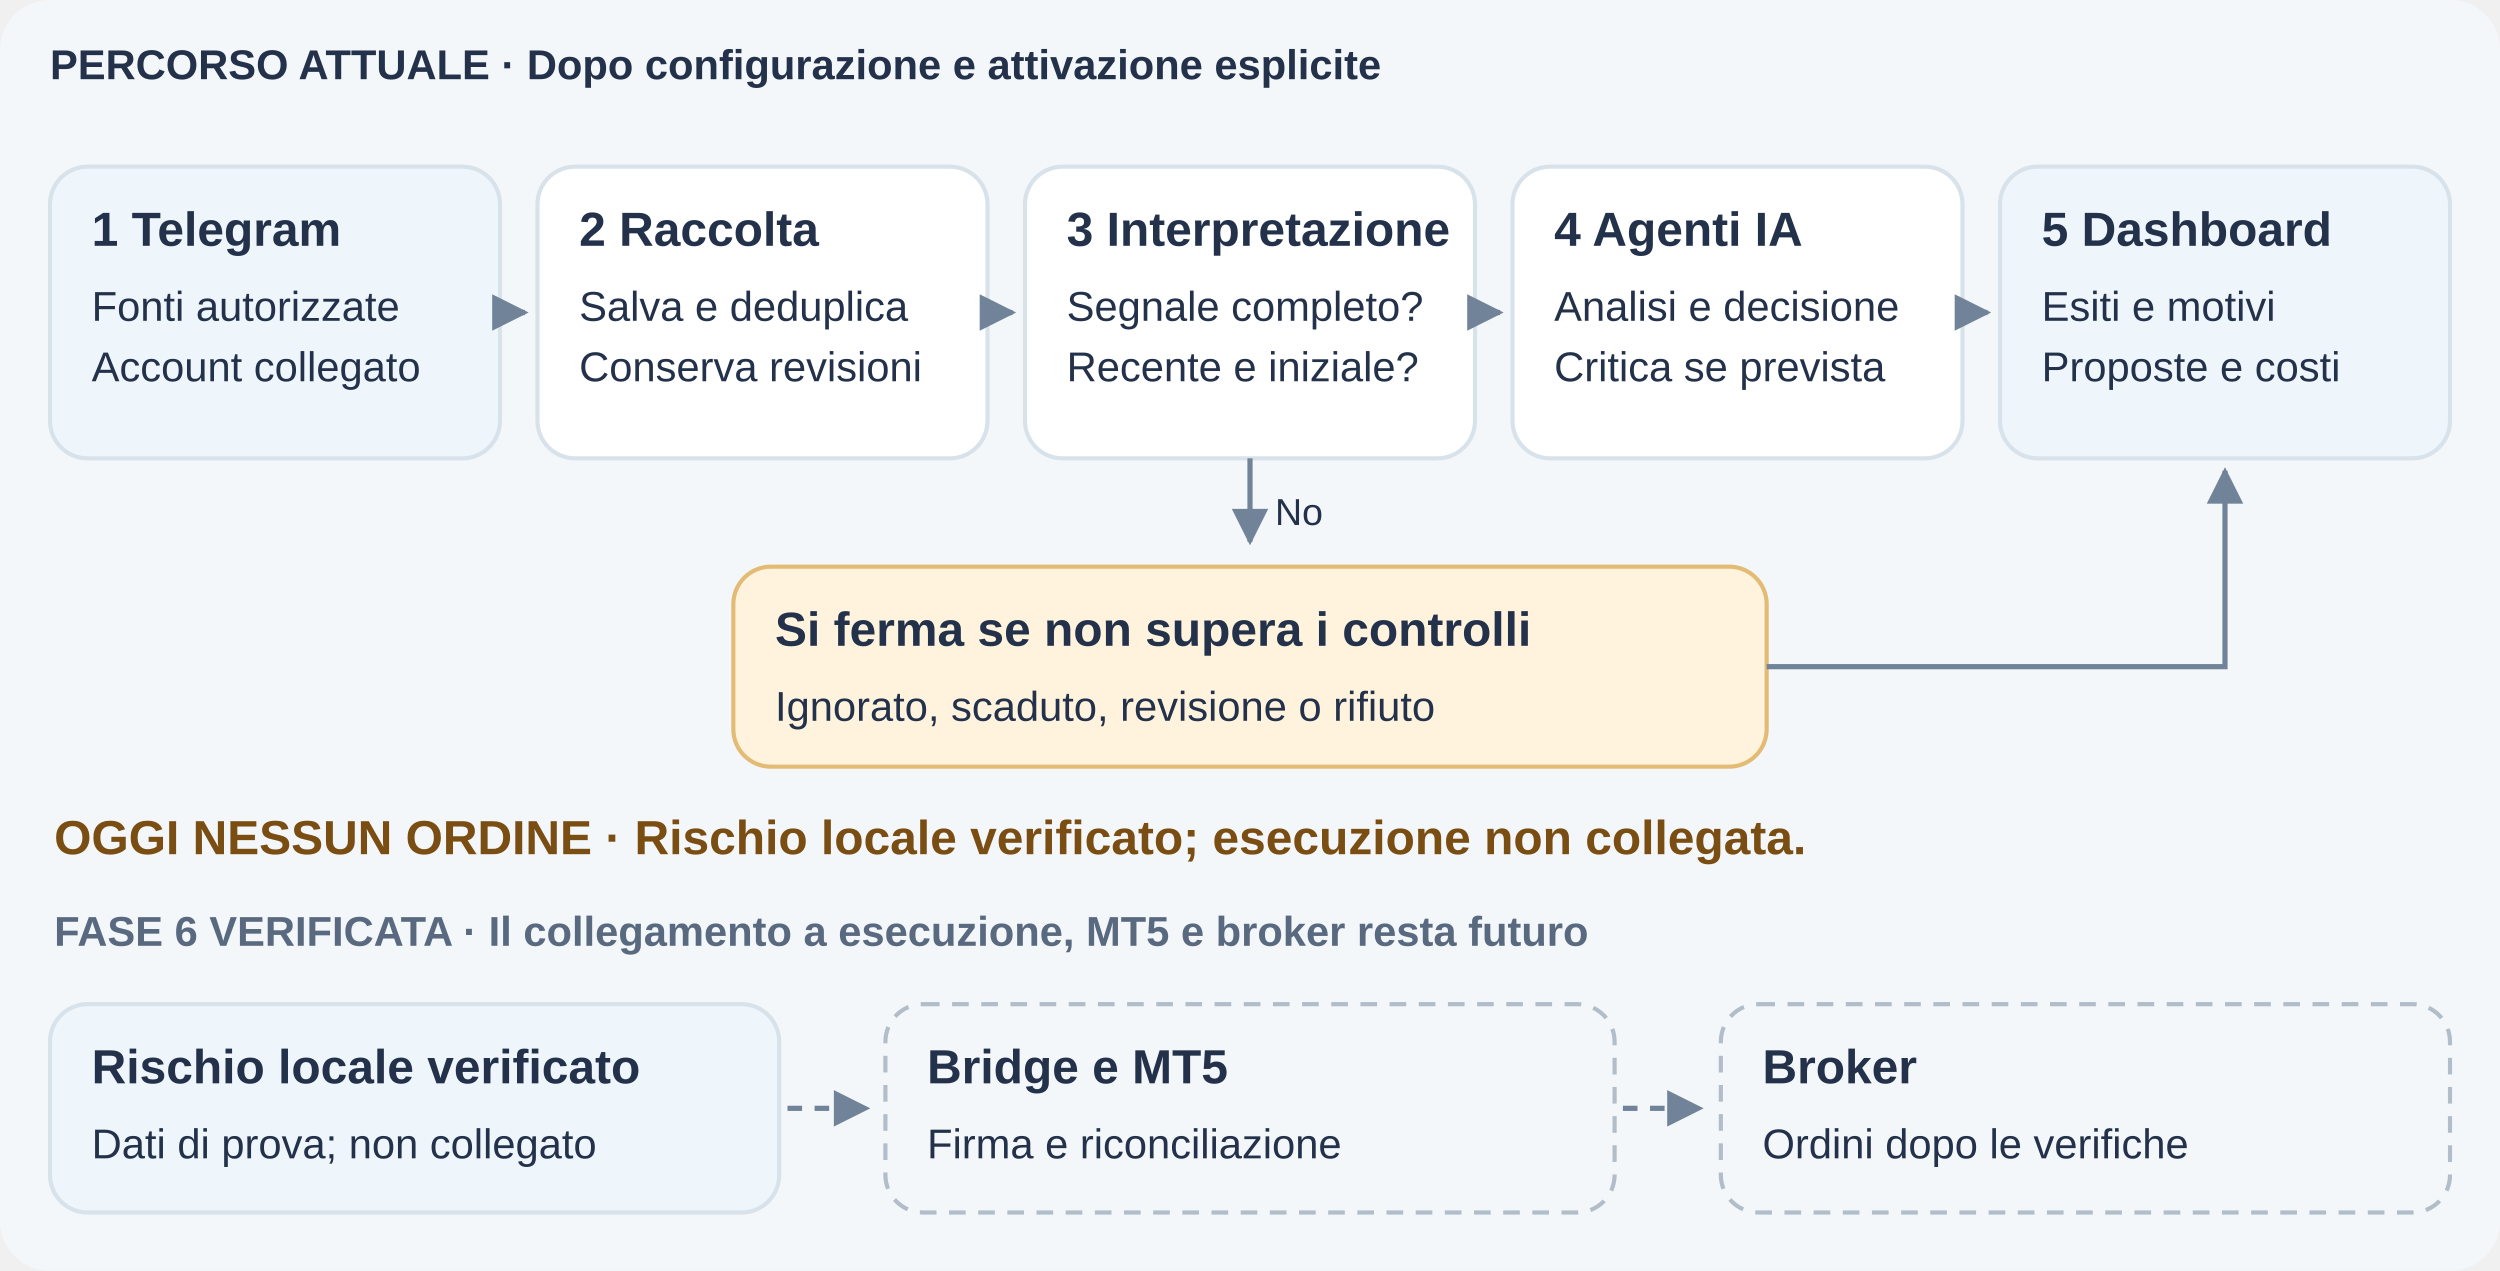
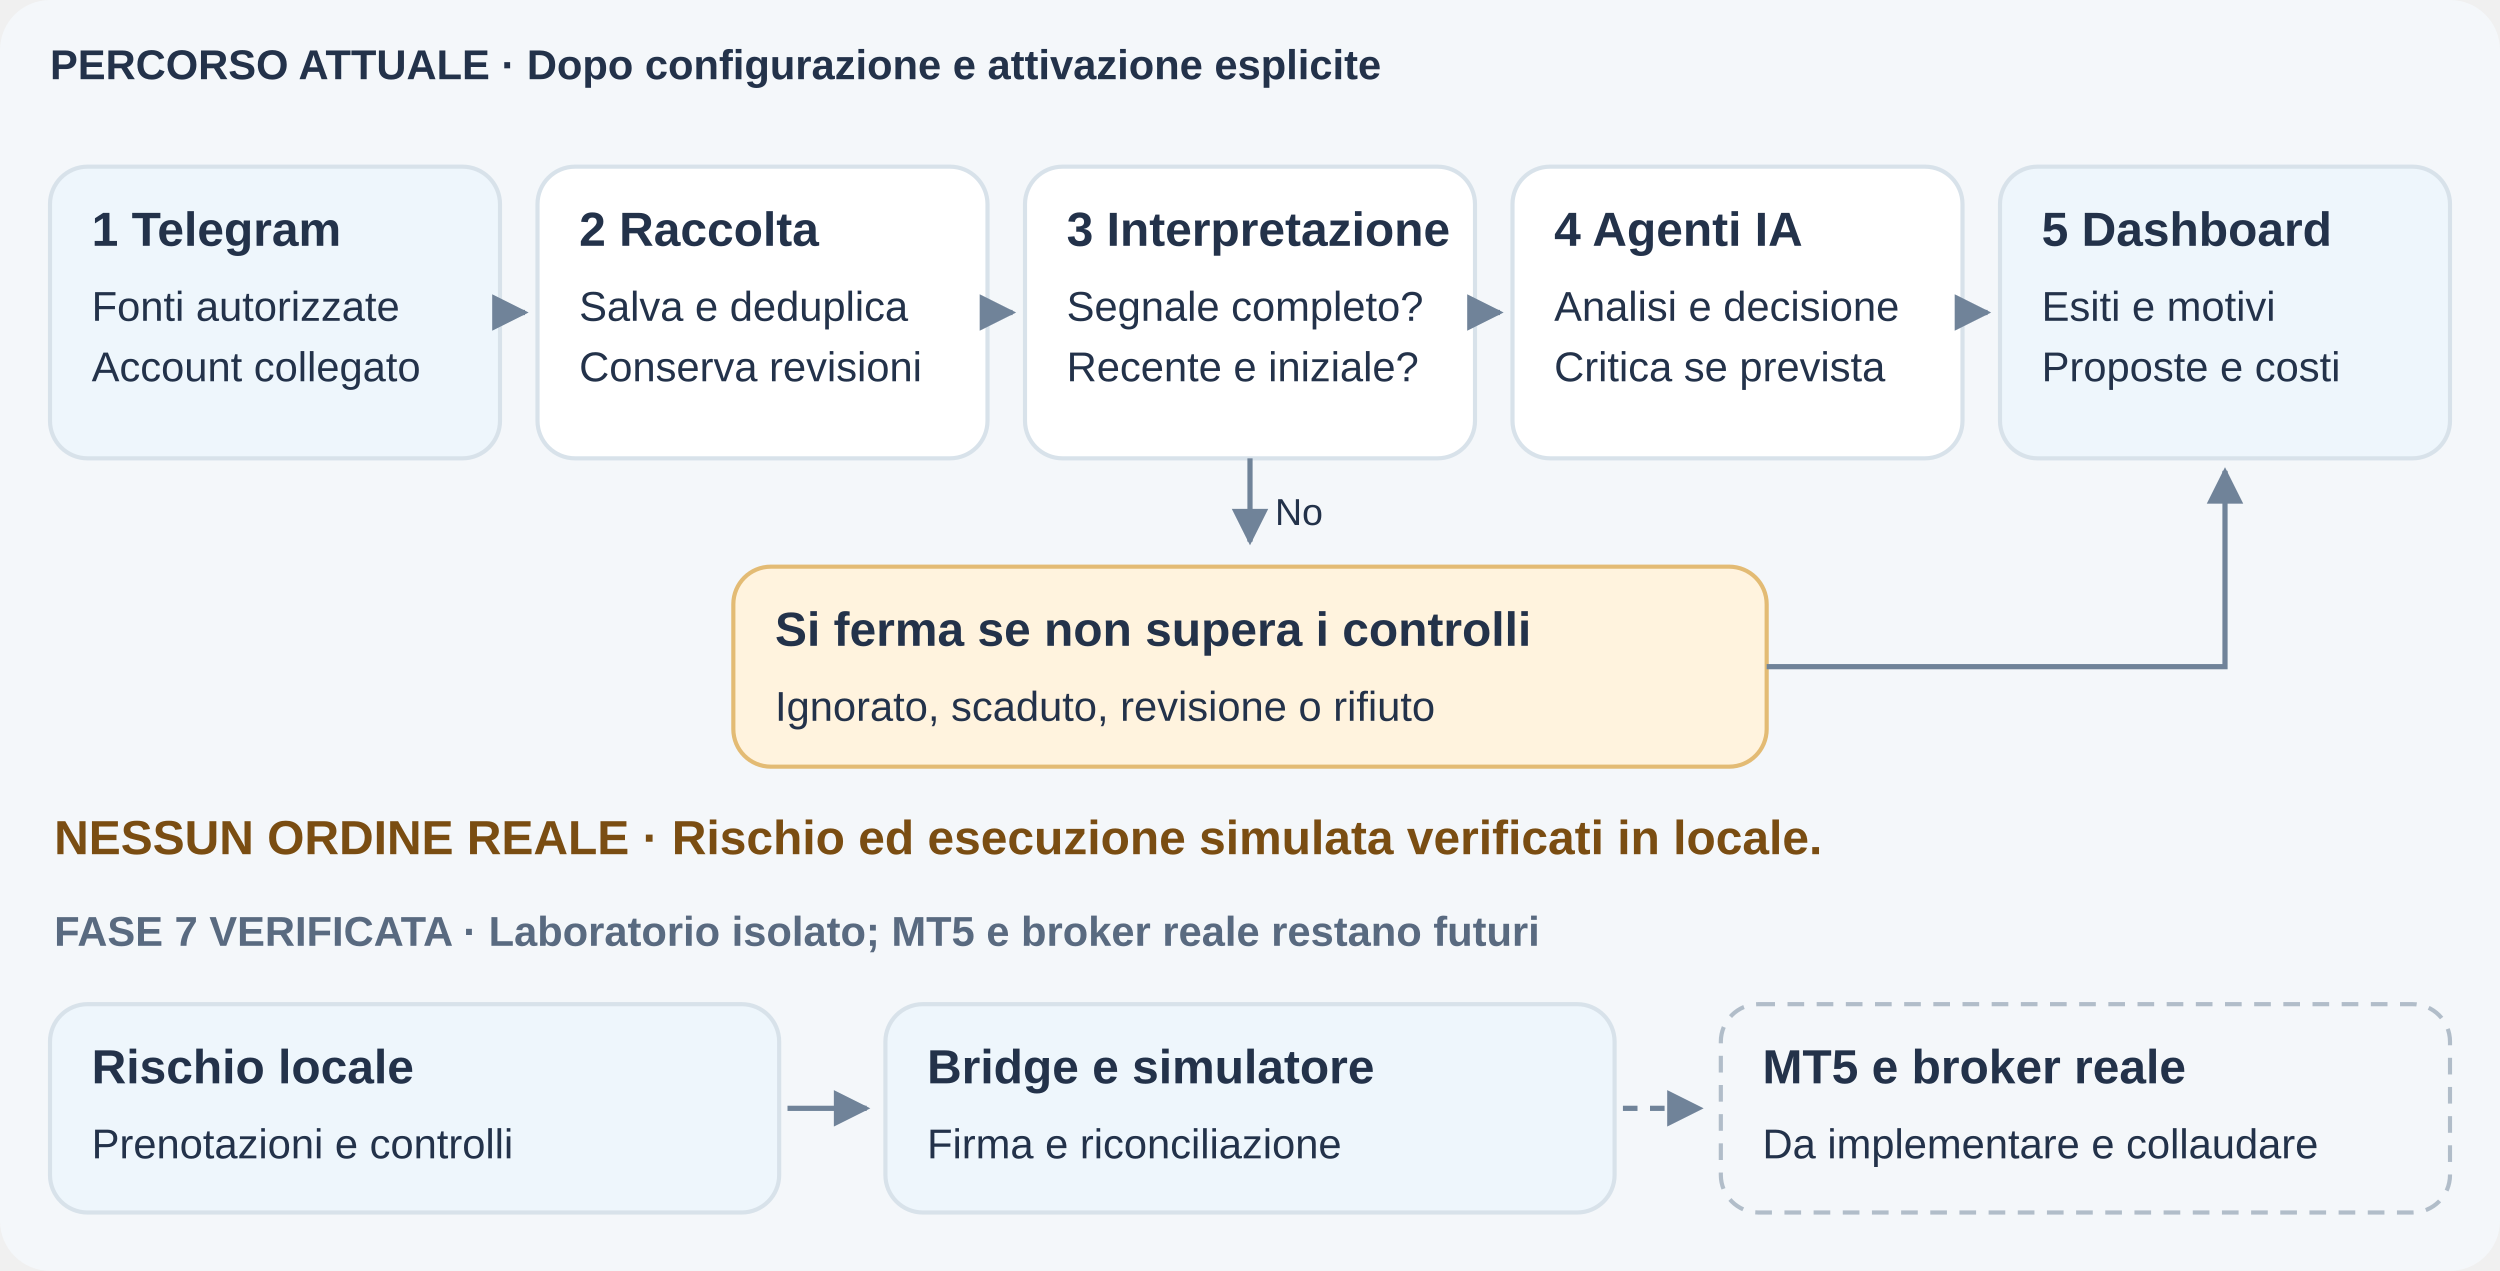
<svg xmlns="http://www.w3.org/2000/svg" width="1200" height="610" viewBox="0 0 1200 610" role="img" aria-labelledby="title desc">
  <defs>
    <marker id="arrow" viewBox="0 0 10 10" refX="9" refY="5" markerWidth="7" markerHeight="7" orient="auto-start-reverse">
      <path d="M 0 0 L 10 5 L 0 10 z" fill="#708399" />
    </marker>
  </defs>
  <rect width="1200" height="610" rx="24" fill="#f4f7fa" />
  <g font-family="Arial, sans-serif">
    <text x="24" y="38" font-size="20" fill="#23324a" font-weight="700">PERCORSO ATTUALE  ·  Dopo configurazione e attivazione esplicite</text>
    <rect x="24" y="80" width="216" height="140" rx="18" fill="#eef6fc" stroke="#d8e2ea" stroke-width="2" />
    <text x="44" y="118" font-size="23" fill="#23324a" font-weight="700">1  Telegram</text>
    <text x="44" y="154" font-size="20" fill="#23324a" font-weight="400">Fonti autorizzate</text>
    <text x="44" y="183" font-size="20" fill="#23324a" font-weight="400">Account collegato</text>
    <path d="M 240 150 H 252" fill="none" stroke="#708399" stroke-width="2.5" marker-end="url(#arrow)" />
    <rect x="258" y="80" width="216" height="140" rx="18" fill="#ffffff" stroke="#d8e2ea" stroke-width="2" />
    <text x="278" y="118" font-size="23" fill="#23324a" font-weight="700">2  Raccolta</text>
    <text x="278" y="154" font-size="20" fill="#23324a" font-weight="400">Salva e deduplica</text>
    <text x="278" y="183" font-size="20" fill="#23324a" font-weight="400">Conserva revisioni</text>
    <path d="M 474 150 H 486" fill="none" stroke="#708399" stroke-width="2.5" marker-end="url(#arrow)" />
    <rect x="492" y="80" width="216" height="140" rx="18" fill="#ffffff" stroke="#d8e2ea" stroke-width="2" />
    <text x="512" y="118" font-size="23" fill="#23324a" font-weight="700">3  Interpretazione</text>
    <text x="512" y="154" font-size="20" fill="#23324a" font-weight="400">Segnale completo?</text>
    <text x="512" y="183" font-size="20" fill="#23324a" font-weight="400">Recente e iniziale?</text>
    <path d="M 708 150 H 720" fill="none" stroke="#708399" stroke-width="2.5" marker-end="url(#arrow)" />
    <rect x="726" y="80" width="216" height="140" rx="18" fill="#ffffff" stroke="#d8e2ea" stroke-width="2" />
    <text x="746" y="118" font-size="23" fill="#23324a" font-weight="700">4  Agenti IA</text>
    <text x="746" y="154" font-size="20" fill="#23324a" font-weight="400">Analisi e decisione</text>
    <text x="746" y="183" font-size="20" fill="#23324a" font-weight="400">Critica se prevista</text>
    <path d="M 942 150 H 954" fill="none" stroke="#708399" stroke-width="2.5" marker-end="url(#arrow)" />
    <rect x="960" y="80" width="216" height="140" rx="18" fill="#eef6fc" stroke="#d8e2ea" stroke-width="2" />
    <text x="980" y="118" font-size="23" fill="#23324a" font-weight="700">5  Dashboard</text>
    <text x="980" y="154" font-size="20" fill="#23324a" font-weight="400">Esiti e motivi</text>
    <text x="980" y="183" font-size="20" fill="#23324a" font-weight="400">Proposte e costi</text>
    <path d="M 600 220 V 260" fill="none" stroke="#708399" stroke-width="2.5" marker-end="url(#arrow)" />
    <rect x="352" y="272" width="496" height="96" rx="18" fill="#fff3de" stroke="#e3bb74" stroke-width="2" />
    <text x="372" y="310" font-size="23" fill="#23324a" font-weight="700">Si ferma se non supera i controlli</text>
    <text x="372" y="346" font-size="20" fill="#23324a" font-weight="400">Ignorato, scaduto, revisione o rifiuto</text>
    <text x="612" y="252" font-size="18" fill="#23324a" font-weight="400">No</text>
    <path d="M 848 320 H 1068 V 226" fill="none" stroke="#708399" stroke-width="2.5" marker-end="url(#arrow)" />
-     <text x="26" y="410" font-size="23" fill="#7a4d12" font-weight="700">OGGI NESSUN ORDINE  ·  Rischio locale verificato; esecuzione non collegata.</text>
-     <text x="26" y="454" font-size="20" fill="#596a80" font-weight="700">FASE 6 VERIFICATA  ·  Il collegamento a esecuzione, MT5 e broker resta futuro</text>
+     <text x="26" y="410" font-size="23" fill="#7a4d12" font-weight="700">NESSUN ORDINE REALE  ·  Rischio ed esecuzione simulata verificati in locale.</text>
+     <text x="26" y="454" font-size="20" fill="#596a80" font-weight="700">FASE 7 VERIFICATA  ·  Laboratorio isolato; MT5 e broker reale restano futuri</text>
    <rect x="24" y="482" width="350" height="100" rx="18" fill="#eef6fc" stroke="#d8e2ea" stroke-width="2" />
-     <text x="44" y="520" font-size="23" fill="#23324a" font-weight="700">Rischio locale verificato</text>
-     <text x="44" y="556" font-size="20" fill="#23324a" font-weight="400">Dati di prova; non collegato</text>
-     <rect x="425" y="482" width="350" height="100" rx="18" fill="#f4f7fa" stroke="#b1bdc9" stroke-width="2" stroke-dasharray="8 6" />
-     <text x="445" y="520" font-size="23" fill="#23324a" font-weight="700">Bridge e MT5</text>
+     <text x="44" y="520" font-size="23" fill="#23324a" font-weight="700">Rischio locale</text>
+     <text x="44" y="556" font-size="20" fill="#23324a" font-weight="400">Prenotazioni e controlli</text>
+     <rect x="425" y="482" width="350" height="100" rx="18" fill="#eef6fc" stroke="#d8e2ea" stroke-width="2" />
+     <text x="445" y="520" font-size="23" fill="#23324a" font-weight="700">Bridge e simulatore</text>
    <text x="445" y="556" font-size="20" fill="#23324a" font-weight="400">Firma e riconciliazione</text>
    <rect x="826" y="482" width="350" height="100" rx="18" fill="#f4f7fa" stroke="#b1bdc9" stroke-width="2" stroke-dasharray="8 6" />
-     <text x="846" y="520" font-size="23" fill="#23324a" font-weight="700">Broker</text>
-     <text x="846" y="556" font-size="20" fill="#23324a" font-weight="400">Ordini dopo le verifiche</text>
-     <path d="M 378 532 H 416" fill="none" stroke="#708399" stroke-width="2.5" marker-end="url(#arrow)" stroke-dasharray="7 6" />
+     <text x="846" y="520" font-size="23" fill="#23324a" font-weight="700">MT5 e broker reale</text>
+     <text x="846" y="556" font-size="20" fill="#23324a" font-weight="400">Da implementare e collaudare</text>
+     <path d="M 378 532 H 416" fill="none" stroke="#708399" stroke-width="2.5" marker-end="url(#arrow)" />
    <path d="M 779 532 H 816" fill="none" stroke="#708399" stroke-width="2.5" marker-end="url(#arrow)" stroke-dasharray="7 6" />
  </g>
</svg>
